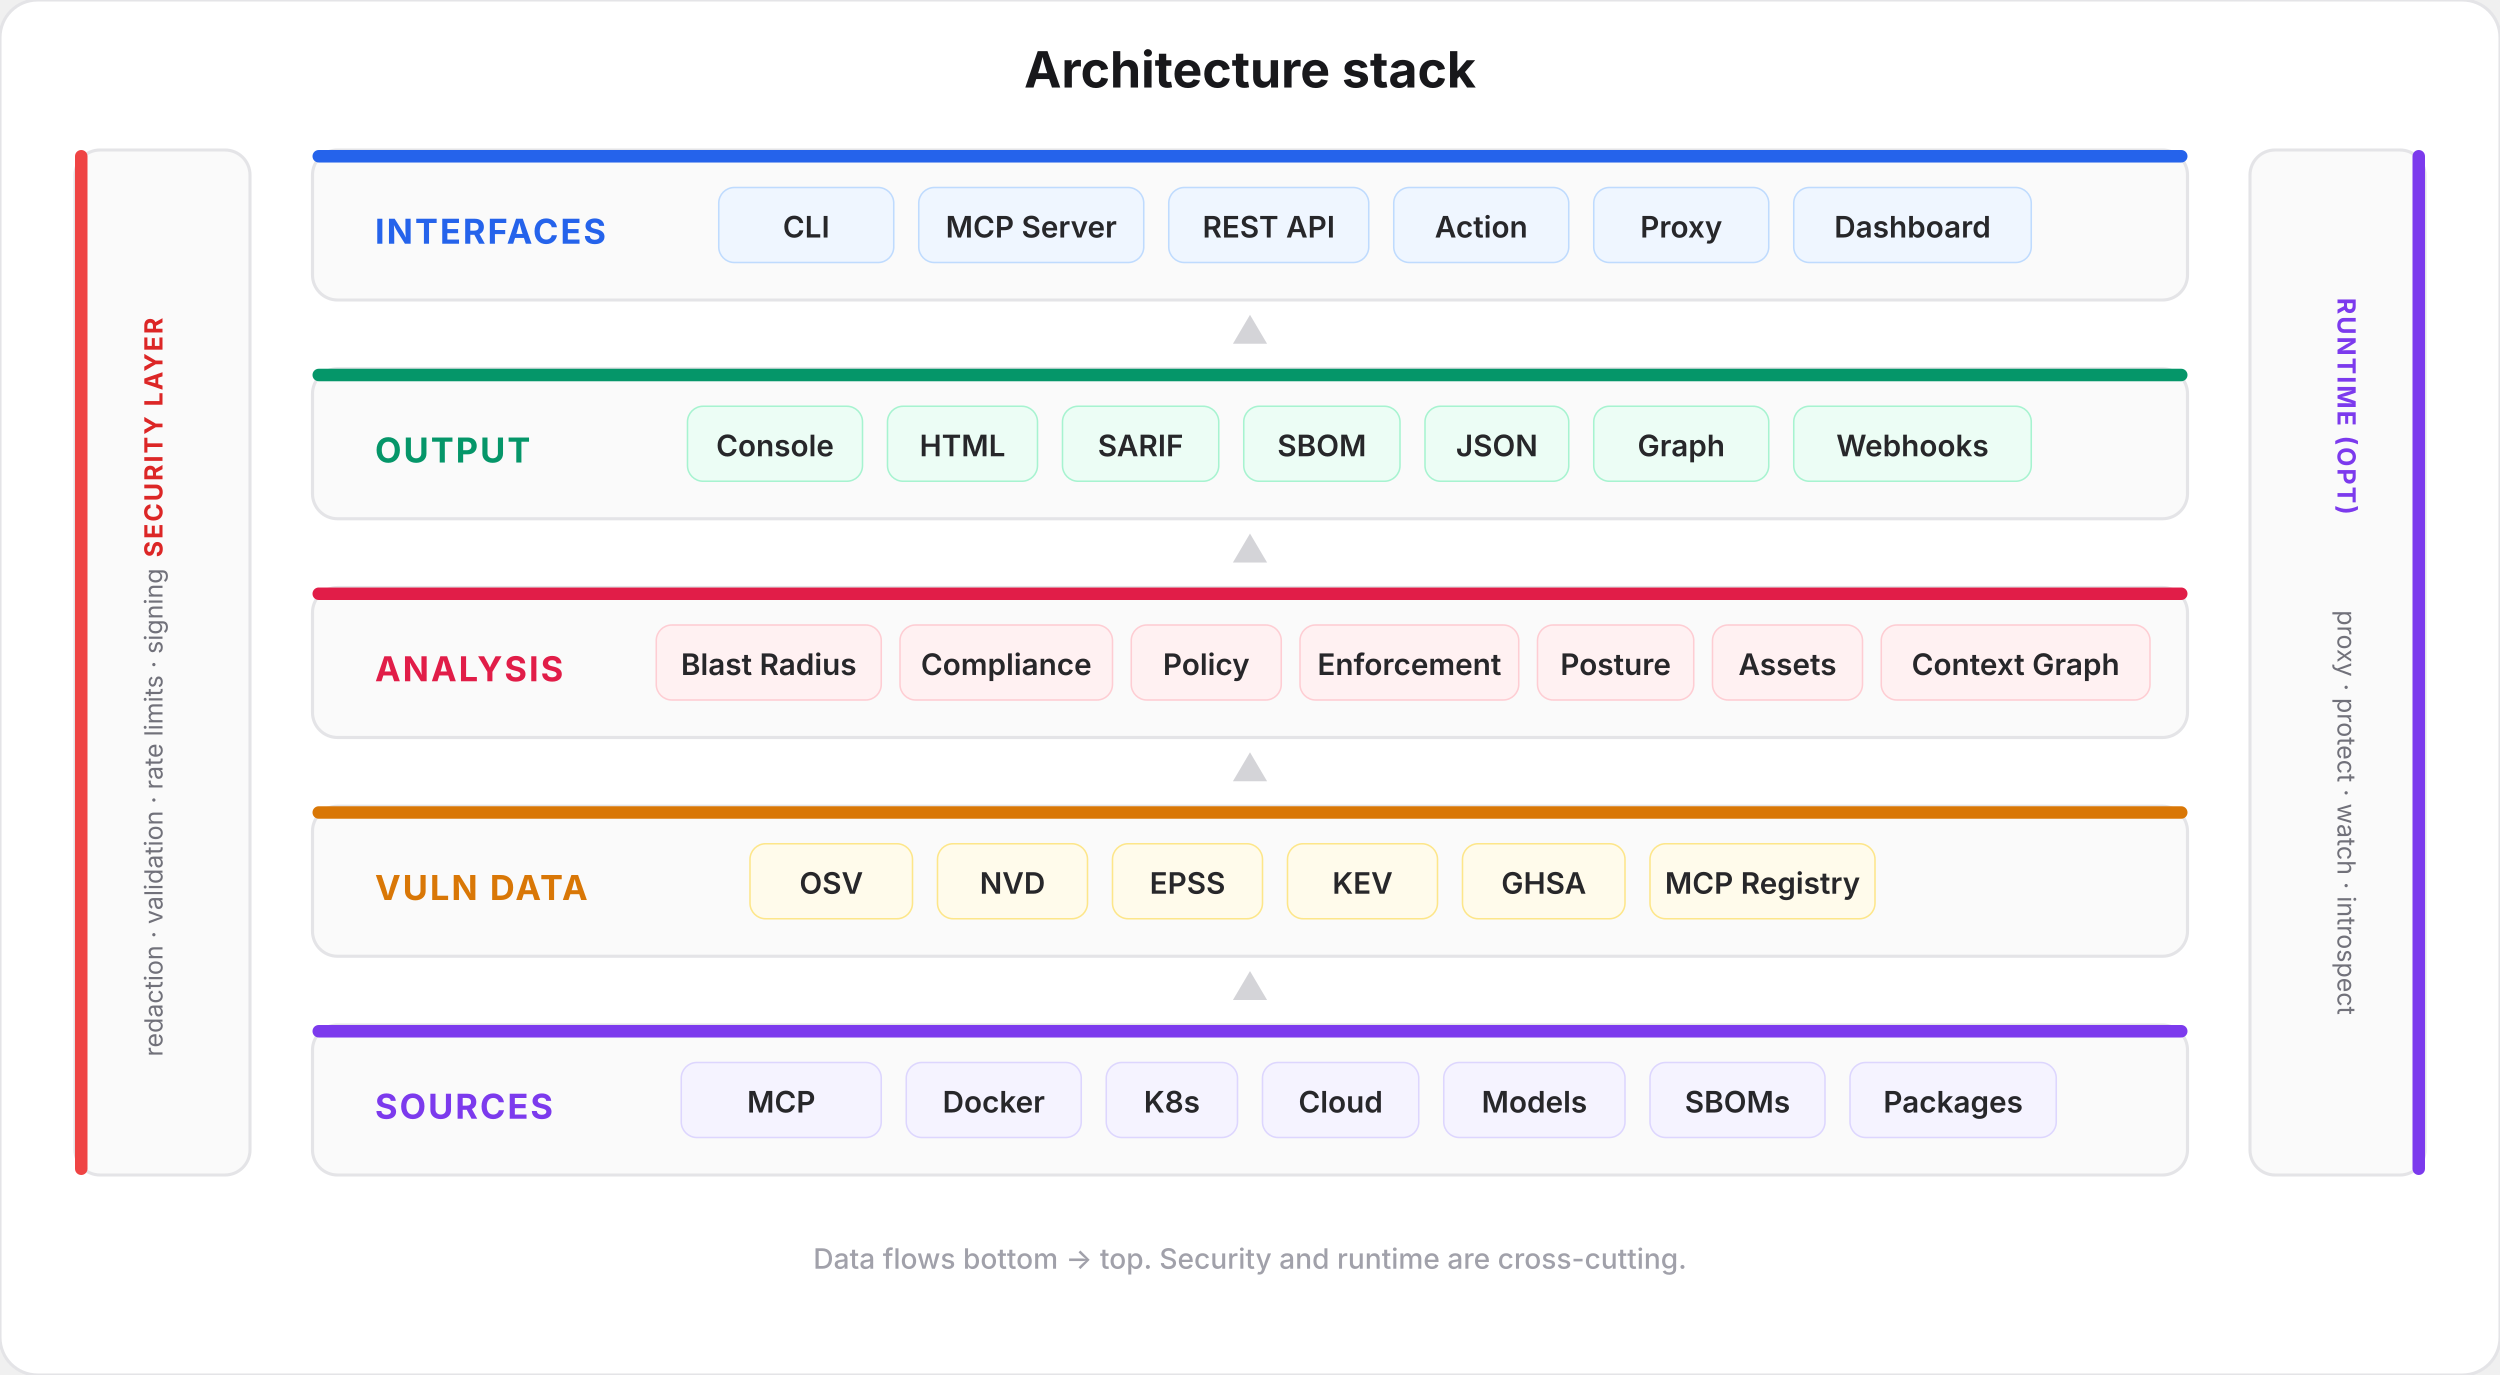
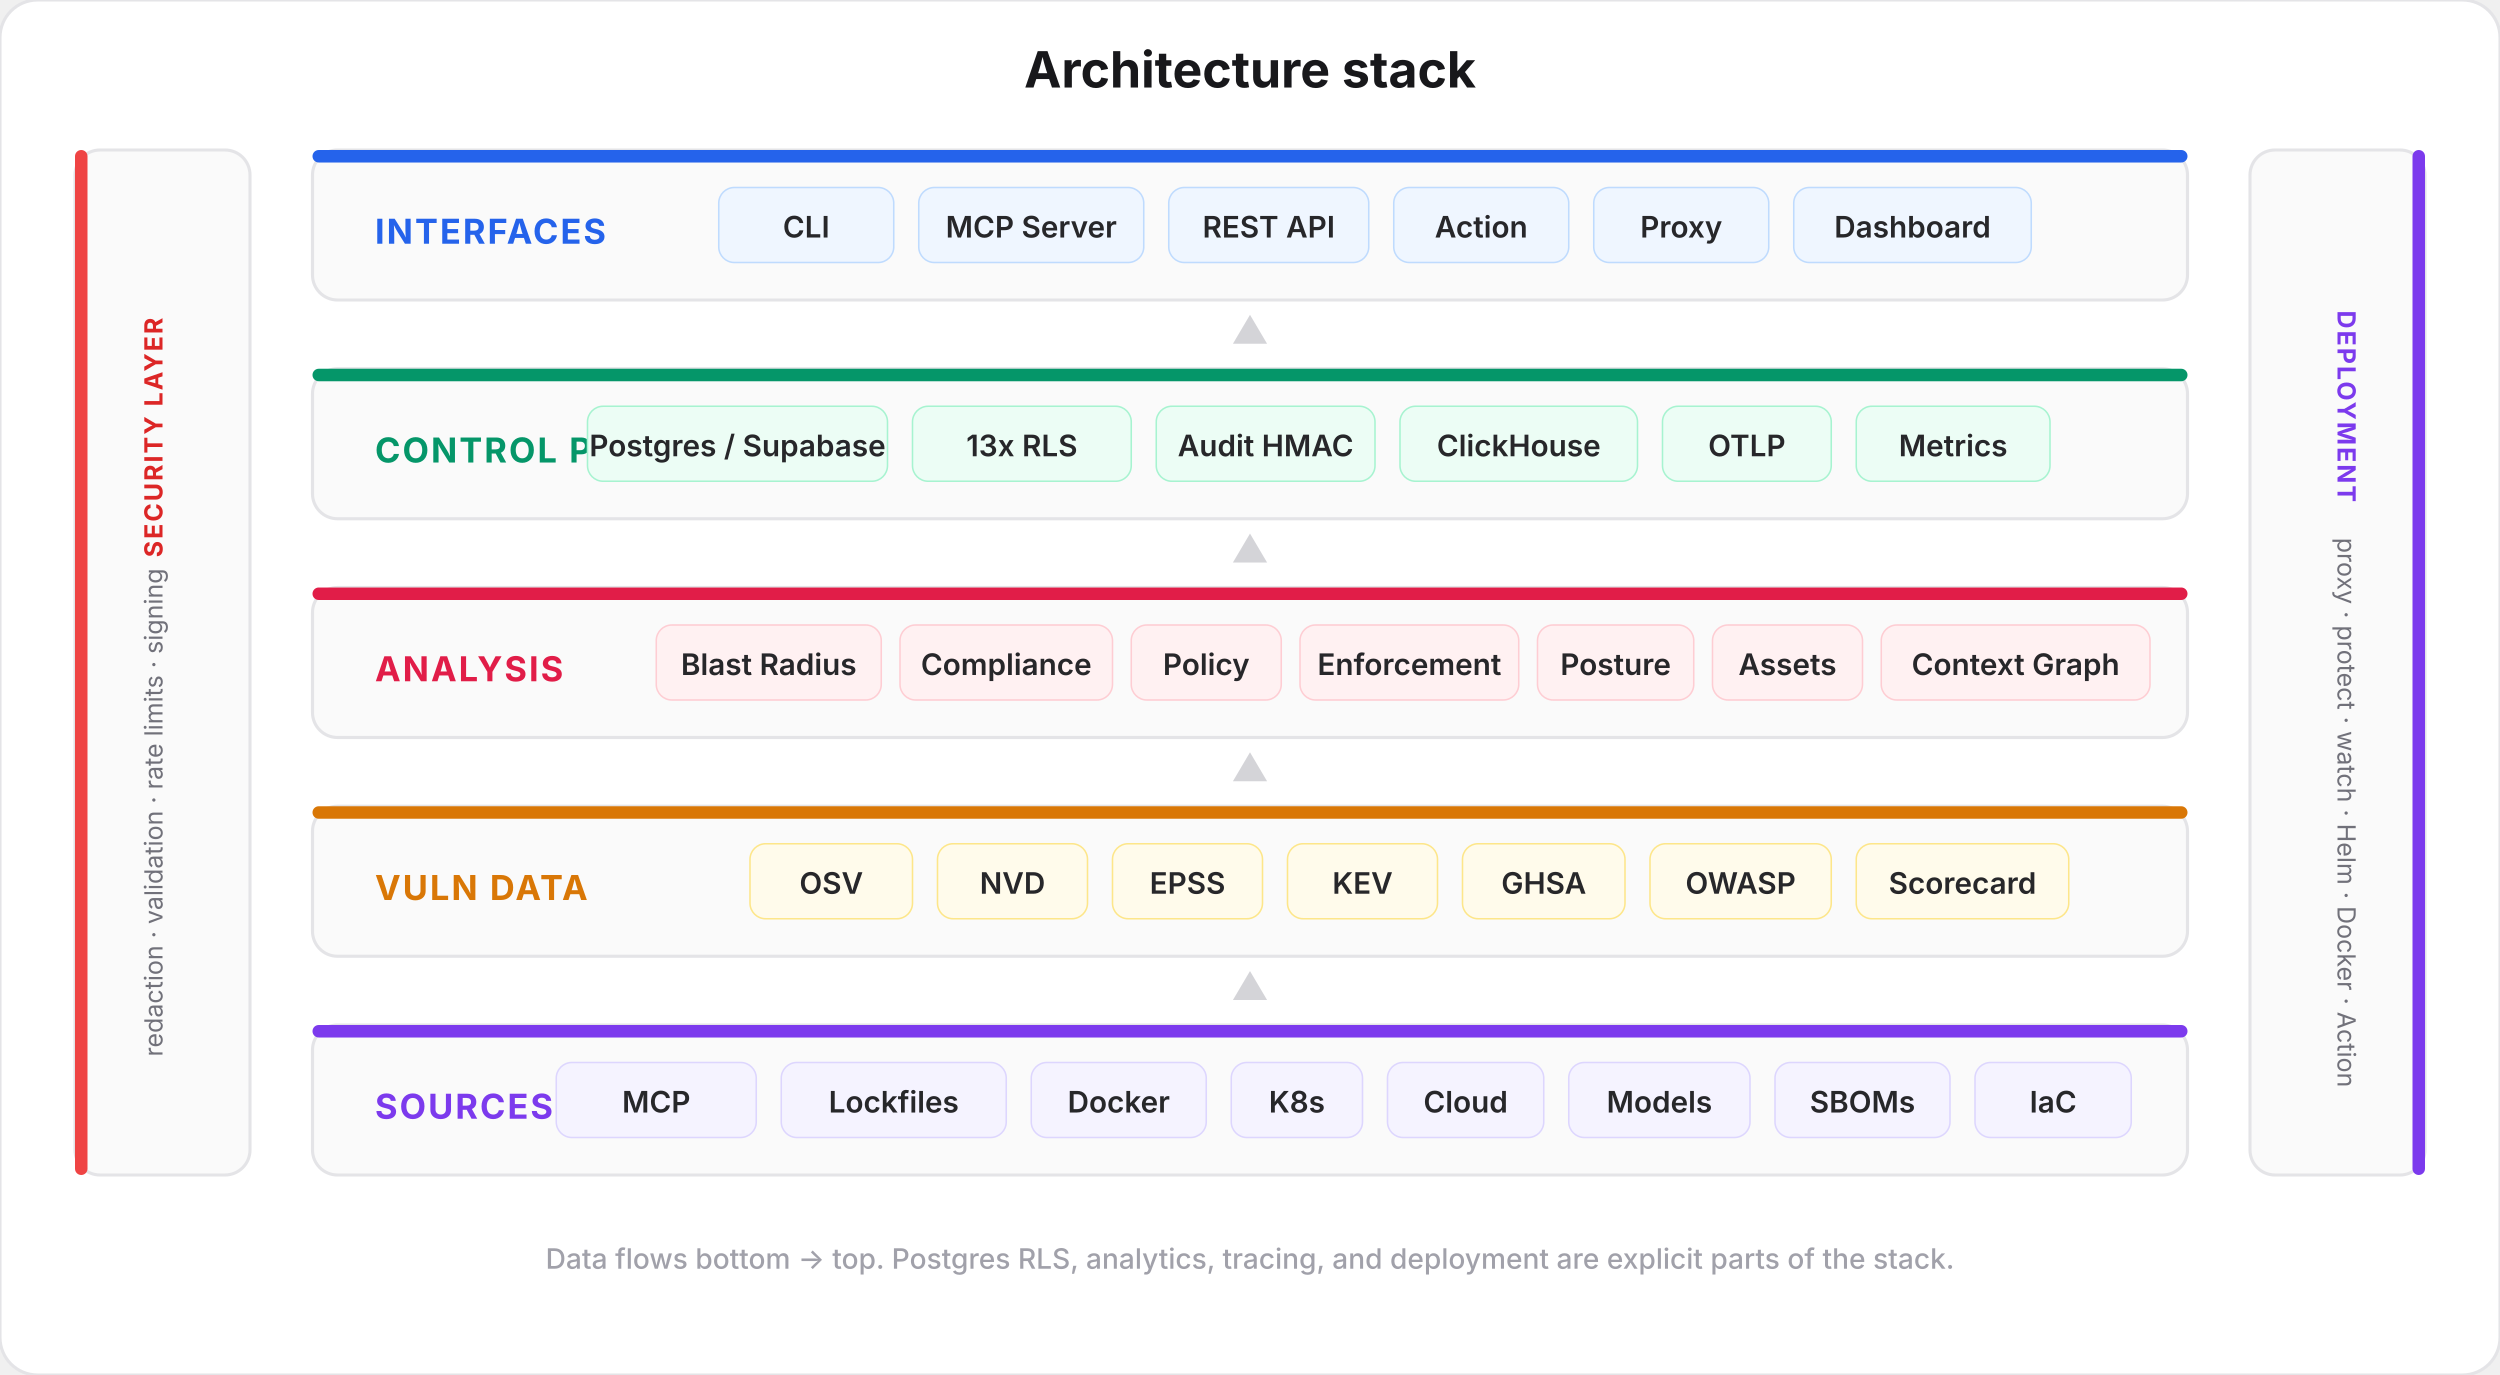
<svg xmlns="http://www.w3.org/2000/svg" viewBox="0 0 800 440" fill="none">
  <style>
    text { font-family: system-ui, -apple-system, 'Segoe UI', sans-serif; }
    .title { font-size: 16px; font-weight: 700; fill: #18181b; }
    .layer-name { font-size: 11px; font-weight: 700; letter-spacing: 0.06em; }
    .item { font-size: 9.5px; font-weight: 600; fill: #27272a; }
    .detail { font-size: 8px; font-weight: 400; fill: #71717a; }
    .arrow-up { font-size: 12px; fill: #d4d4d8; }
    .side-label { font-size: 8px; font-weight: 700; letter-spacing: 0.08em; }
  </style>
  <rect width="800" height="440" rx="12" fill="#ffffff" stroke="#e4e4e7" stroke-width="1" />
  <text x="400" y="28" text-anchor="middle" class="title">Architecture stack</text>
  <rect x="100" y="48" width="600" height="48" rx="8" fill="#fafafa" stroke="#e4e4e7" stroke-width="1" />
  <rect x="100" y="48" width="600" height="4" rx="2" fill="#2563eb" />
  <text x="120" y="78" class="layer-name" fill="#2563eb">INTERFACES</text>
  <rect x="230" y="60" width="56" height="24" rx="5" fill="#eff6ff" stroke="#bfdbfe" stroke-width="0.5" />
  <text x="258" y="76" text-anchor="middle" class="item">CLI</text>
  <rect x="294" y="60" width="72" height="24" rx="5" fill="#eff6ff" stroke="#bfdbfe" stroke-width="0.5" />
  <text x="330" y="76" text-anchor="middle" class="item">MCP Server</text>
  <rect x="374" y="60" width="64" height="24" rx="5" fill="#eff6ff" stroke="#bfdbfe" stroke-width="0.5" />
  <text x="406" y="76" text-anchor="middle" class="item">REST API</text>
  <rect x="446" y="60" width="56" height="24" rx="5" fill="#eff6ff" stroke="#bfdbfe" stroke-width="0.5" />
  <text x="474" y="76" text-anchor="middle" class="item">Action</text>
  <rect x="510" y="60" width="56" height="24" rx="5" fill="#eff6ff" stroke="#bfdbfe" stroke-width="0.5" />
  <text x="538" y="76" text-anchor="middle" class="item">Proxy</text>
  <rect x="574" y="60" width="76" height="24" rx="5" fill="#eff6ff" stroke="#bfdbfe" stroke-width="0.5" />
  <text x="612" y="76" text-anchor="middle" class="item">Dashboard</text>
  <text x="400" y="110" text-anchor="middle" class="arrow-up">▲</text>
  <rect x="100" y="118" width="600" height="48" rx="8" fill="#fafafa" stroke="#e4e4e7" stroke-width="1" />
  <rect x="100" y="118" width="600" height="4" rx="2" fill="#059669" />
-   <text x="120" y="148" class="layer-name" fill="#059669">OUTPUT</text>
-   <rect x="220" y="130" width="56" height="24" rx="5" fill="#ecfdf5" stroke="#a7f3d0" stroke-width="0.5" />
-   <text x="248" y="146" text-anchor="middle" class="item">Console</text>
-   <rect x="284" y="130" width="48" height="24" rx="5" fill="#ecfdf5" stroke="#a7f3d0" stroke-width="0.5" />
-   <text x="308" y="146" text-anchor="middle" class="item">HTML</text>
-   <rect x="340" y="130" width="50" height="24" rx="5" fill="#ecfdf5" stroke="#a7f3d0" stroke-width="0.5" />
-   <text x="365" y="146" text-anchor="middle" class="item">SARIF</text>
-   <rect x="398" y="130" width="50" height="24" rx="5" fill="#ecfdf5" stroke="#a7f3d0" stroke-width="0.5" />
-   <text x="423" y="146" text-anchor="middle" class="item">SBOM</text>
-   <rect x="456" y="130" width="46" height="24" rx="5" fill="#ecfdf5" stroke="#a7f3d0" stroke-width="0.5" />
-   <text x="479" y="146" text-anchor="middle" class="item">JSON</text>
-   <rect x="510" y="130" width="56" height="24" rx="5" fill="#ecfdf5" stroke="#a7f3d0" stroke-width="0.5" />
-   <text x="538" y="146" text-anchor="middle" class="item">Graph</text>
-   <rect x="574" y="130" width="76" height="24" rx="5" fill="#ecfdf5" stroke="#a7f3d0" stroke-width="0.5" />
-   <text x="612" y="146" text-anchor="middle" class="item">Webhooks</text>
+   <text x="120" y="148" class="layer-name" fill="#059669">CONTROL PLANE</text>
+   <rect x="188" y="130" width="96" height="24" rx="5" fill="#ecfdf5" stroke="#a7f3d0" stroke-width="0.5" />
+   <text x="236" y="146" text-anchor="middle" class="item">Postgres / Supabase</text>
+   <rect x="292" y="130" width="70" height="24" rx="5" fill="#ecfdf5" stroke="#a7f3d0" stroke-width="0.5" />
+   <text x="327" y="146" text-anchor="middle" class="item">13x RLS</text>
+   <rect x="370" y="130" width="70" height="24" rx="5" fill="#ecfdf5" stroke="#a7f3d0" stroke-width="0.5" />
+   <text x="405" y="146" text-anchor="middle" class="item">Audit HMAC</text>
+   <rect x="448" y="130" width="76" height="24" rx="5" fill="#ecfdf5" stroke="#a7f3d0" stroke-width="0.5" />
+   <text x="486" y="146" text-anchor="middle" class="item">ClickHouse</text>
+   <rect x="532" y="130" width="54" height="24" rx="5" fill="#ecfdf5" stroke="#a7f3d0" stroke-width="0.5" />
+   <text x="559" y="146" text-anchor="middle" class="item">OTLP</text>
+   <rect x="594" y="130" width="62" height="24" rx="5" fill="#ecfdf5" stroke="#a7f3d0" stroke-width="0.5" />
+   <text x="625" y="146" text-anchor="middle" class="item">Metrics</text>
  <text x="400" y="180" text-anchor="middle" class="arrow-up">▲</text>
  <rect x="100" y="188" width="600" height="48" rx="8" fill="#fafafa" stroke="#e4e4e7" stroke-width="1" />
  <rect x="100" y="188" width="600" height="4" rx="2" fill="#e11d48" />
  <text x="120" y="218" class="layer-name" fill="#e11d48">ANALYSIS</text>
  <rect x="210" y="200" width="72" height="24" rx="5" fill="#fff1f2" stroke="#fecdd3" stroke-width="0.5" />
  <text x="246" y="216" text-anchor="middle" class="item">Blast Radius</text>
  <rect x="288" y="200" width="68" height="24" rx="5" fill="#fff1f2" stroke="#fecdd3" stroke-width="0.5" />
  <text x="322" y="216" text-anchor="middle" class="item">Compliance</text>
  <rect x="362" y="200" width="48" height="24" rx="5" fill="#fff1f2" stroke="#fecdd3" stroke-width="0.5" />
  <text x="386" y="216" text-anchor="middle" class="item">Policy</text>
  <rect x="416" y="200" width="70" height="24" rx="5" fill="#fff1f2" stroke="#fecdd3" stroke-width="0.5" />
  <text x="451" y="216" text-anchor="middle" class="item">Enforcement</text>
  <rect x="492" y="200" width="50" height="24" rx="5" fill="#fff1f2" stroke="#fecdd3" stroke-width="0.5" />
  <text x="517" y="216" text-anchor="middle" class="item">Posture</text>
  <rect x="548" y="200" width="48" height="24" rx="5" fill="#fff1f2" stroke="#fecdd3" stroke-width="0.5" />
  <text x="572" y="216" text-anchor="middle" class="item">Assets</text>
  <rect x="602" y="200" width="86" height="24" rx="5" fill="#fff1f2" stroke="#fecdd3" stroke-width="0.5" />
  <text x="645" y="216" text-anchor="middle" class="item">Context Graph</text>
  <text x="400" y="250" text-anchor="middle" class="arrow-up">▲</text>
  <rect x="100" y="258" width="600" height="48" rx="8" fill="#fafafa" stroke="#e4e4e7" stroke-width="1" />
  <rect x="100" y="258" width="600" height="4" rx="2" fill="#d97706" />
  <text x="120" y="288" class="layer-name" fill="#d97706">VULN DATA</text>
  <rect x="240" y="270" width="52" height="24" rx="5" fill="#fffbeb" stroke="#fde68a" stroke-width="0.5" />
  <text x="266" y="286" text-anchor="middle" class="item">OSV</text>
  <rect x="300" y="270" width="48" height="24" rx="5" fill="#fffbeb" stroke="#fde68a" stroke-width="0.5" />
  <text x="324" y="286" text-anchor="middle" class="item">NVD</text>
  <rect x="356" y="270" width="48" height="24" rx="5" fill="#fffbeb" stroke="#fde68a" stroke-width="0.5" />
  <text x="380" y="286" text-anchor="middle" class="item">EPSS</text>
  <rect x="412" y="270" width="48" height="24" rx="5" fill="#fffbeb" stroke="#fde68a" stroke-width="0.5" />
  <text x="436" y="286" text-anchor="middle" class="item">KEV</text>
  <rect x="468" y="270" width="52" height="24" rx="5" fill="#fffbeb" stroke="#fde68a" stroke-width="0.5" />
  <text x="494" y="286" text-anchor="middle" class="item">GHSA</text>
-   <rect x="528" y="270" width="72" height="24" rx="5" fill="#fffbeb" stroke="#fde68a" stroke-width="0.5" />
-   <text x="564" y="286" text-anchor="middle" class="item">MCP Registry</text>
+   <rect x="528" y="270" width="58" height="24" rx="5" fill="#fffbeb" stroke="#fde68a" stroke-width="0.5" />
+   <text x="557" y="286" text-anchor="middle" class="item">OWASP</text>
+   <rect x="594" y="270" width="68" height="24" rx="5" fill="#fffbeb" stroke="#fde68a" stroke-width="0.5" />
+   <text x="628" y="286" text-anchor="middle" class="item">Scorecard</text>
  <text x="400" y="320" text-anchor="middle" class="arrow-up">▲</text>
  <rect x="100" y="328" width="600" height="48" rx="8" fill="#fafafa" stroke="#e4e4e7" stroke-width="1" />
  <rect x="100" y="328" width="600" height="4" rx="2" fill="#7c3aed" />
  <text x="120" y="358" class="layer-name" fill="#7c3aed">SOURCES</text>
-   <rect x="218" y="340" width="64" height="24" rx="5" fill="#f5f3ff" stroke="#ddd6fe" stroke-width="0.5" />
-   <text x="250" y="356" text-anchor="middle" class="item">MCP</text>
-   <rect x="290" y="340" width="56" height="24" rx="5" fill="#f5f3ff" stroke="#ddd6fe" stroke-width="0.5" />
-   <text x="318" y="356" text-anchor="middle" class="item">Docker</text>
-   <rect x="354" y="340" width="42" height="24" rx="5" fill="#f5f3ff" stroke="#ddd6fe" stroke-width="0.5" />
-   <text x="375" y="356" text-anchor="middle" class="item">K8s</text>
-   <rect x="404" y="340" width="50" height="24" rx="5" fill="#f5f3ff" stroke="#ddd6fe" stroke-width="0.5" />
-   <text x="429" y="356" text-anchor="middle" class="item">Cloud</text>
-   <rect x="462" y="340" width="58" height="24" rx="5" fill="#f5f3ff" stroke="#ddd6fe" stroke-width="0.5" />
-   <text x="491" y="356" text-anchor="middle" class="item">Models</text>
-   <rect x="528" y="340" width="56" height="24" rx="5" fill="#f5f3ff" stroke="#ddd6fe" stroke-width="0.5" />
-   <text x="556" y="356" text-anchor="middle" class="item">SBOMs</text>
-   <rect x="592" y="340" width="66" height="24" rx="5" fill="#f5f3ff" stroke="#ddd6fe" stroke-width="0.5" />
-   <text x="625" y="356" text-anchor="middle" class="item">Packages</text>
+   <rect x="178" y="340" width="64" height="24" rx="5" fill="#f5f3ff" stroke="#ddd6fe" stroke-width="0.5" />
+   <text x="210" y="356" text-anchor="middle" class="item">MCP</text>
+   <rect x="250" y="340" width="72" height="24" rx="5" fill="#f5f3ff" stroke="#ddd6fe" stroke-width="0.5" />
+   <text x="286" y="356" text-anchor="middle" class="item">Lockfiles</text>
+   <rect x="330" y="340" width="56" height="24" rx="5" fill="#f5f3ff" stroke="#ddd6fe" stroke-width="0.5" />
+   <text x="358" y="356" text-anchor="middle" class="item">Docker</text>
+   <rect x="394" y="340" width="42" height="24" rx="5" fill="#f5f3ff" stroke="#ddd6fe" stroke-width="0.5" />
+   <text x="415" y="356" text-anchor="middle" class="item">K8s</text>
+   <rect x="444" y="340" width="50" height="24" rx="5" fill="#f5f3ff" stroke="#ddd6fe" stroke-width="0.5" />
+   <text x="469" y="356" text-anchor="middle" class="item">Cloud</text>
+   <rect x="502" y="340" width="58" height="24" rx="5" fill="#f5f3ff" stroke="#ddd6fe" stroke-width="0.5" />
+   <text x="531" y="356" text-anchor="middle" class="item">Models</text>
+   <rect x="568" y="340" width="56" height="24" rx="5" fill="#f5f3ff" stroke="#ddd6fe" stroke-width="0.5" />
+   <text x="596" y="356" text-anchor="middle" class="item">SBOMs</text>
+   <rect x="632" y="340" width="50" height="24" rx="5" fill="#f5f3ff" stroke="#ddd6fe" stroke-width="0.5" />
+   <text x="657" y="356" text-anchor="middle" class="item">IaC</text>
  <rect x="24" y="48" width="56" height="328" rx="8" fill="#fafafa" stroke="#e4e4e7" stroke-width="1" />
  <rect x="24" y="48" width="4" height="328" rx="2" fill="#ef4444" />
  <text x="52" y="140" text-anchor="middle" class="side-label" fill="#dc2626" transform="rotate(-90, 52, 140)">SECURITY LAYER</text>
  <text x="52" y="260" text-anchor="middle" class="detail" transform="rotate(-90, 52, 260)">redaction · validation · rate limits · signing</text>
  <rect x="720" y="48" width="56" height="328" rx="8" fill="#fafafa" stroke="#e4e4e7" stroke-width="1" />
  <rect x="772" y="48" width="4" height="328" rx="2" fill="#7c3aed" />
-   <text x="748" y="130" text-anchor="middle" class="side-label" fill="#7c3aed" transform="rotate(90, 748, 130)">RUNTIME (OPT)</text>
-   <text x="748" y="260" text-anchor="middle" class="detail" transform="rotate(90, 748, 260)">proxy · protect · watch · introspect</text>
-   <text x="400" y="406" text-anchor="middle" font-size="9" font-weight="500" fill="#a1a1aa" font-family="system-ui, sans-serif">Data flows bottom → top. Security and runtime are cross-cutting.</text>
+   <text x="748" y="130" text-anchor="middle" class="side-label" fill="#7c3aed" transform="rotate(90, 748, 130)">DEPLOYMENT</text>
+   <text x="748" y="260" text-anchor="middle" class="detail" transform="rotate(90, 748, 260)">proxy · protect · watch · Helm · Docker · Action</text>
+   <text x="400" y="406" text-anchor="middle" font-size="9" font-weight="500" fill="#a1a1aa" font-family="system-ui, sans-serif">Data flows bottom → top. Postgres RLS, analytics, tracing, and deployment are explicit parts of the stack.</text>
</svg>
